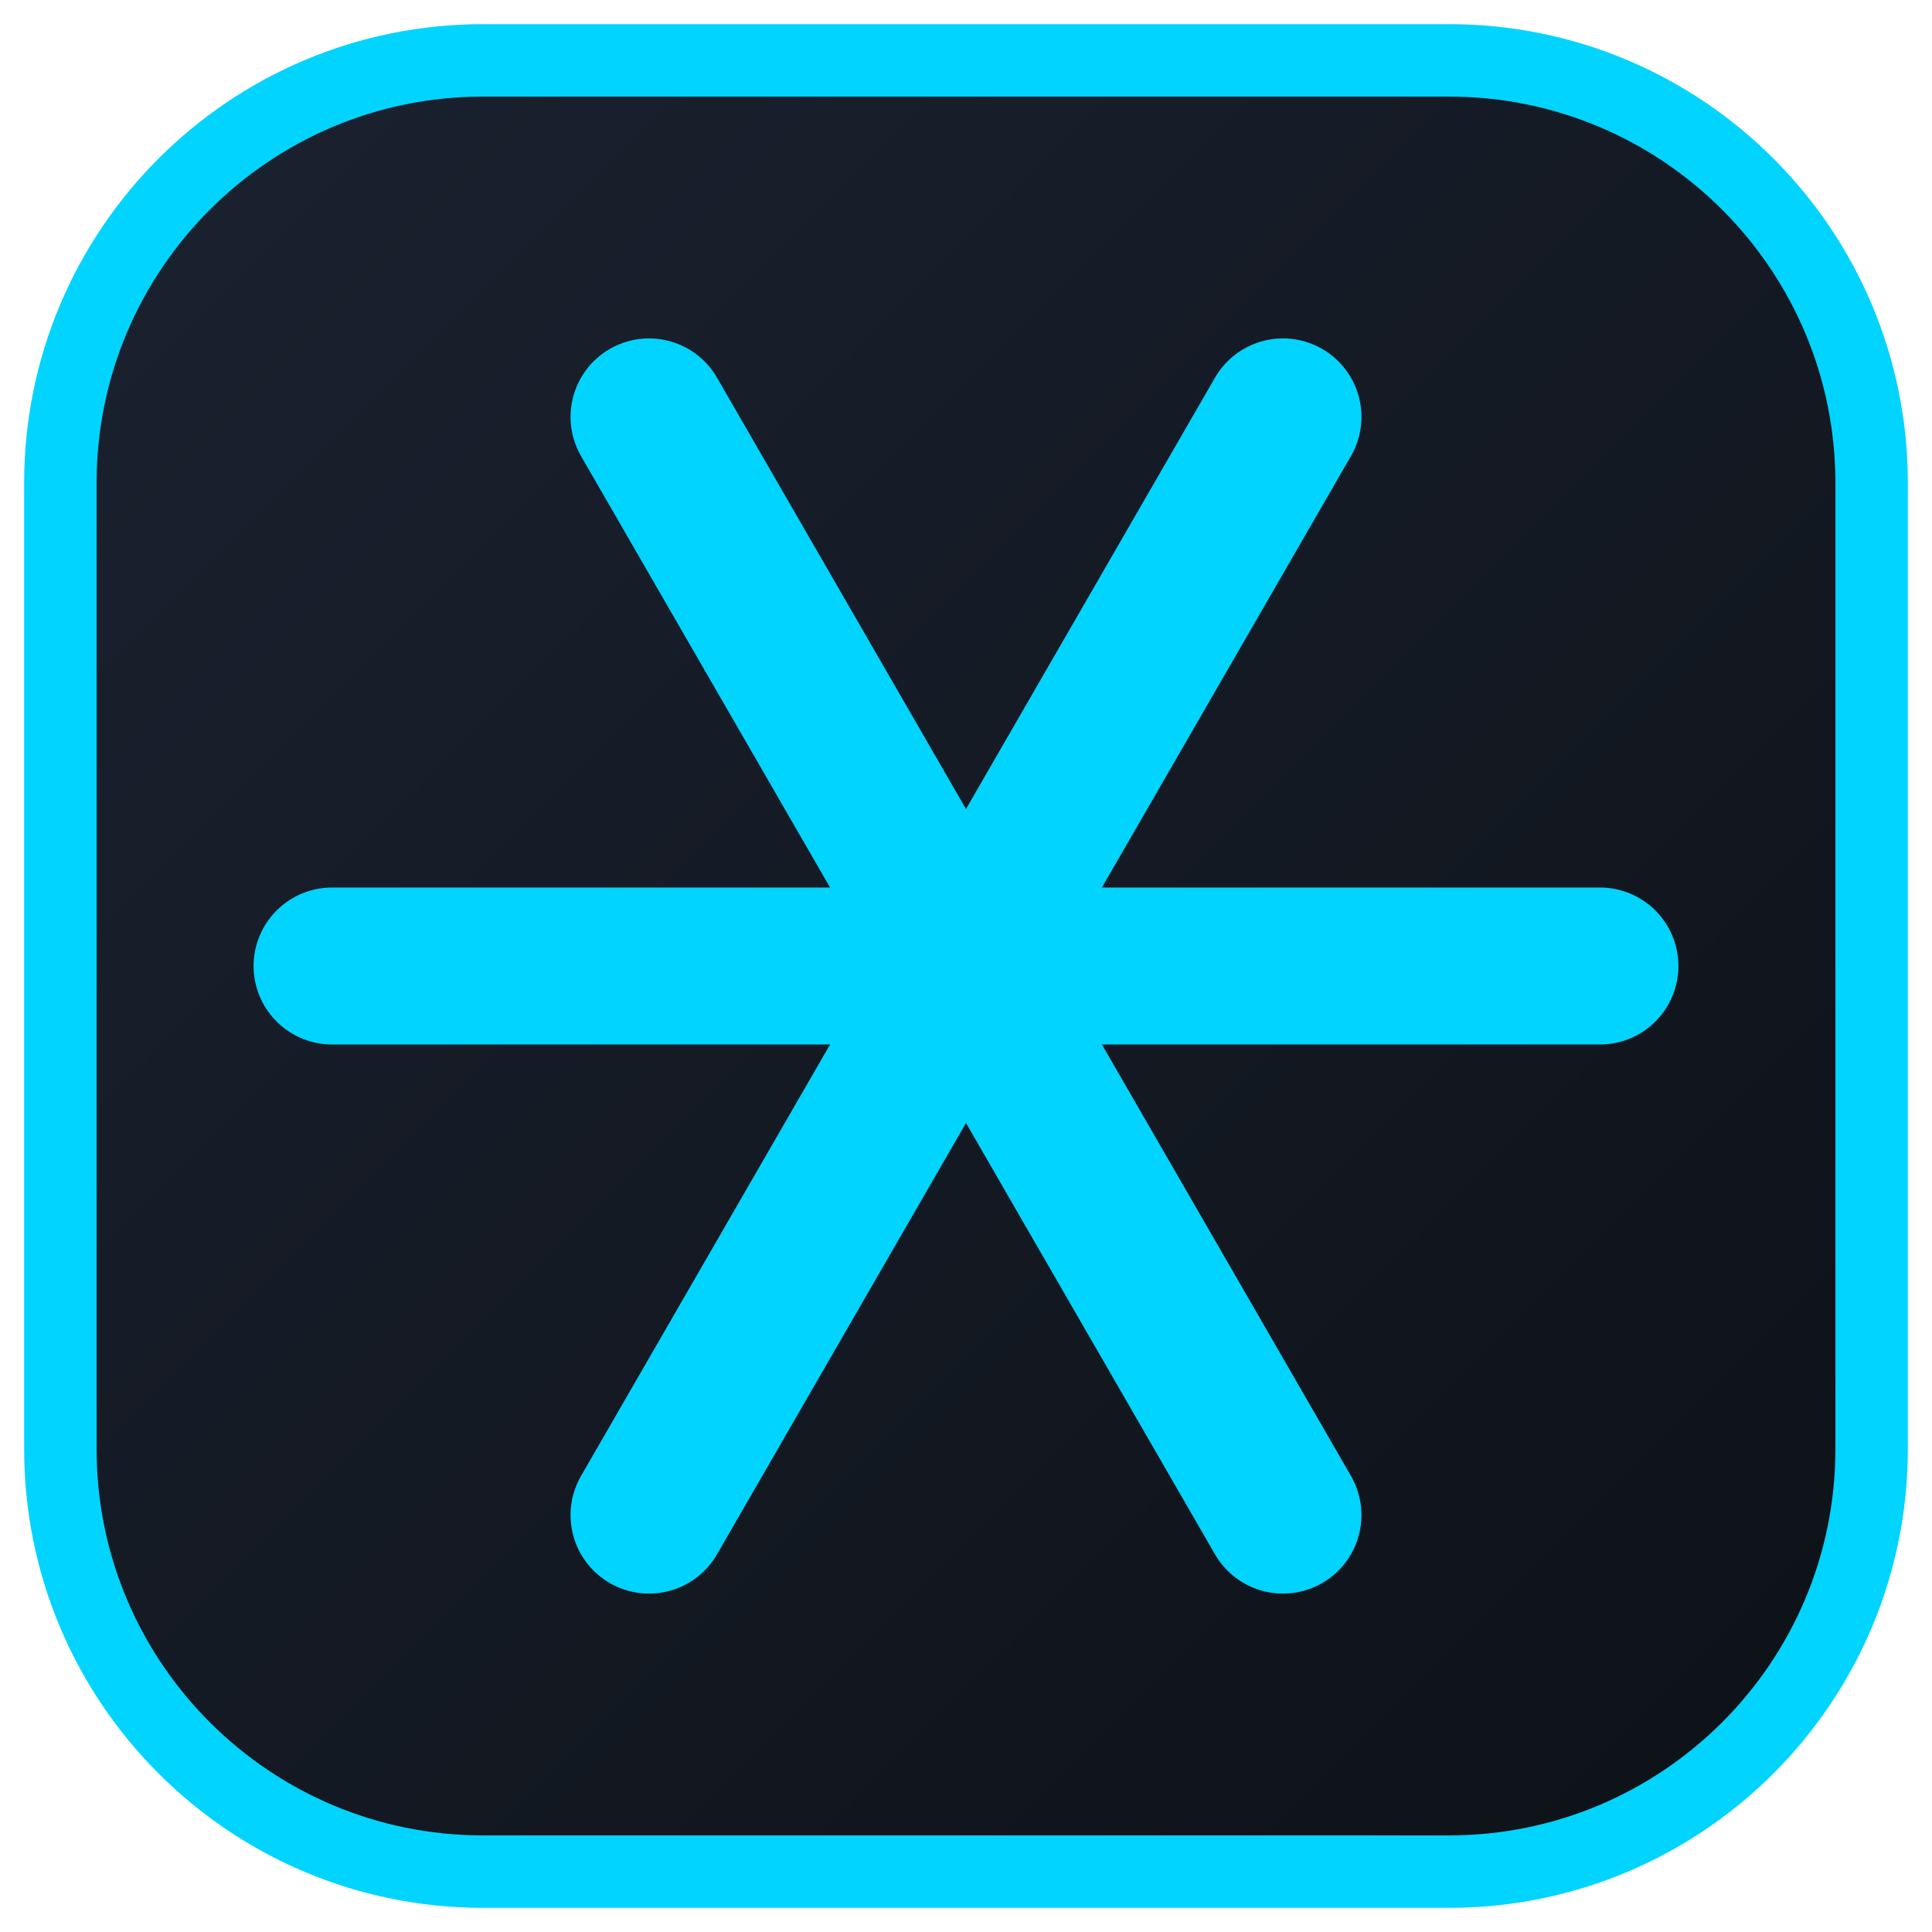
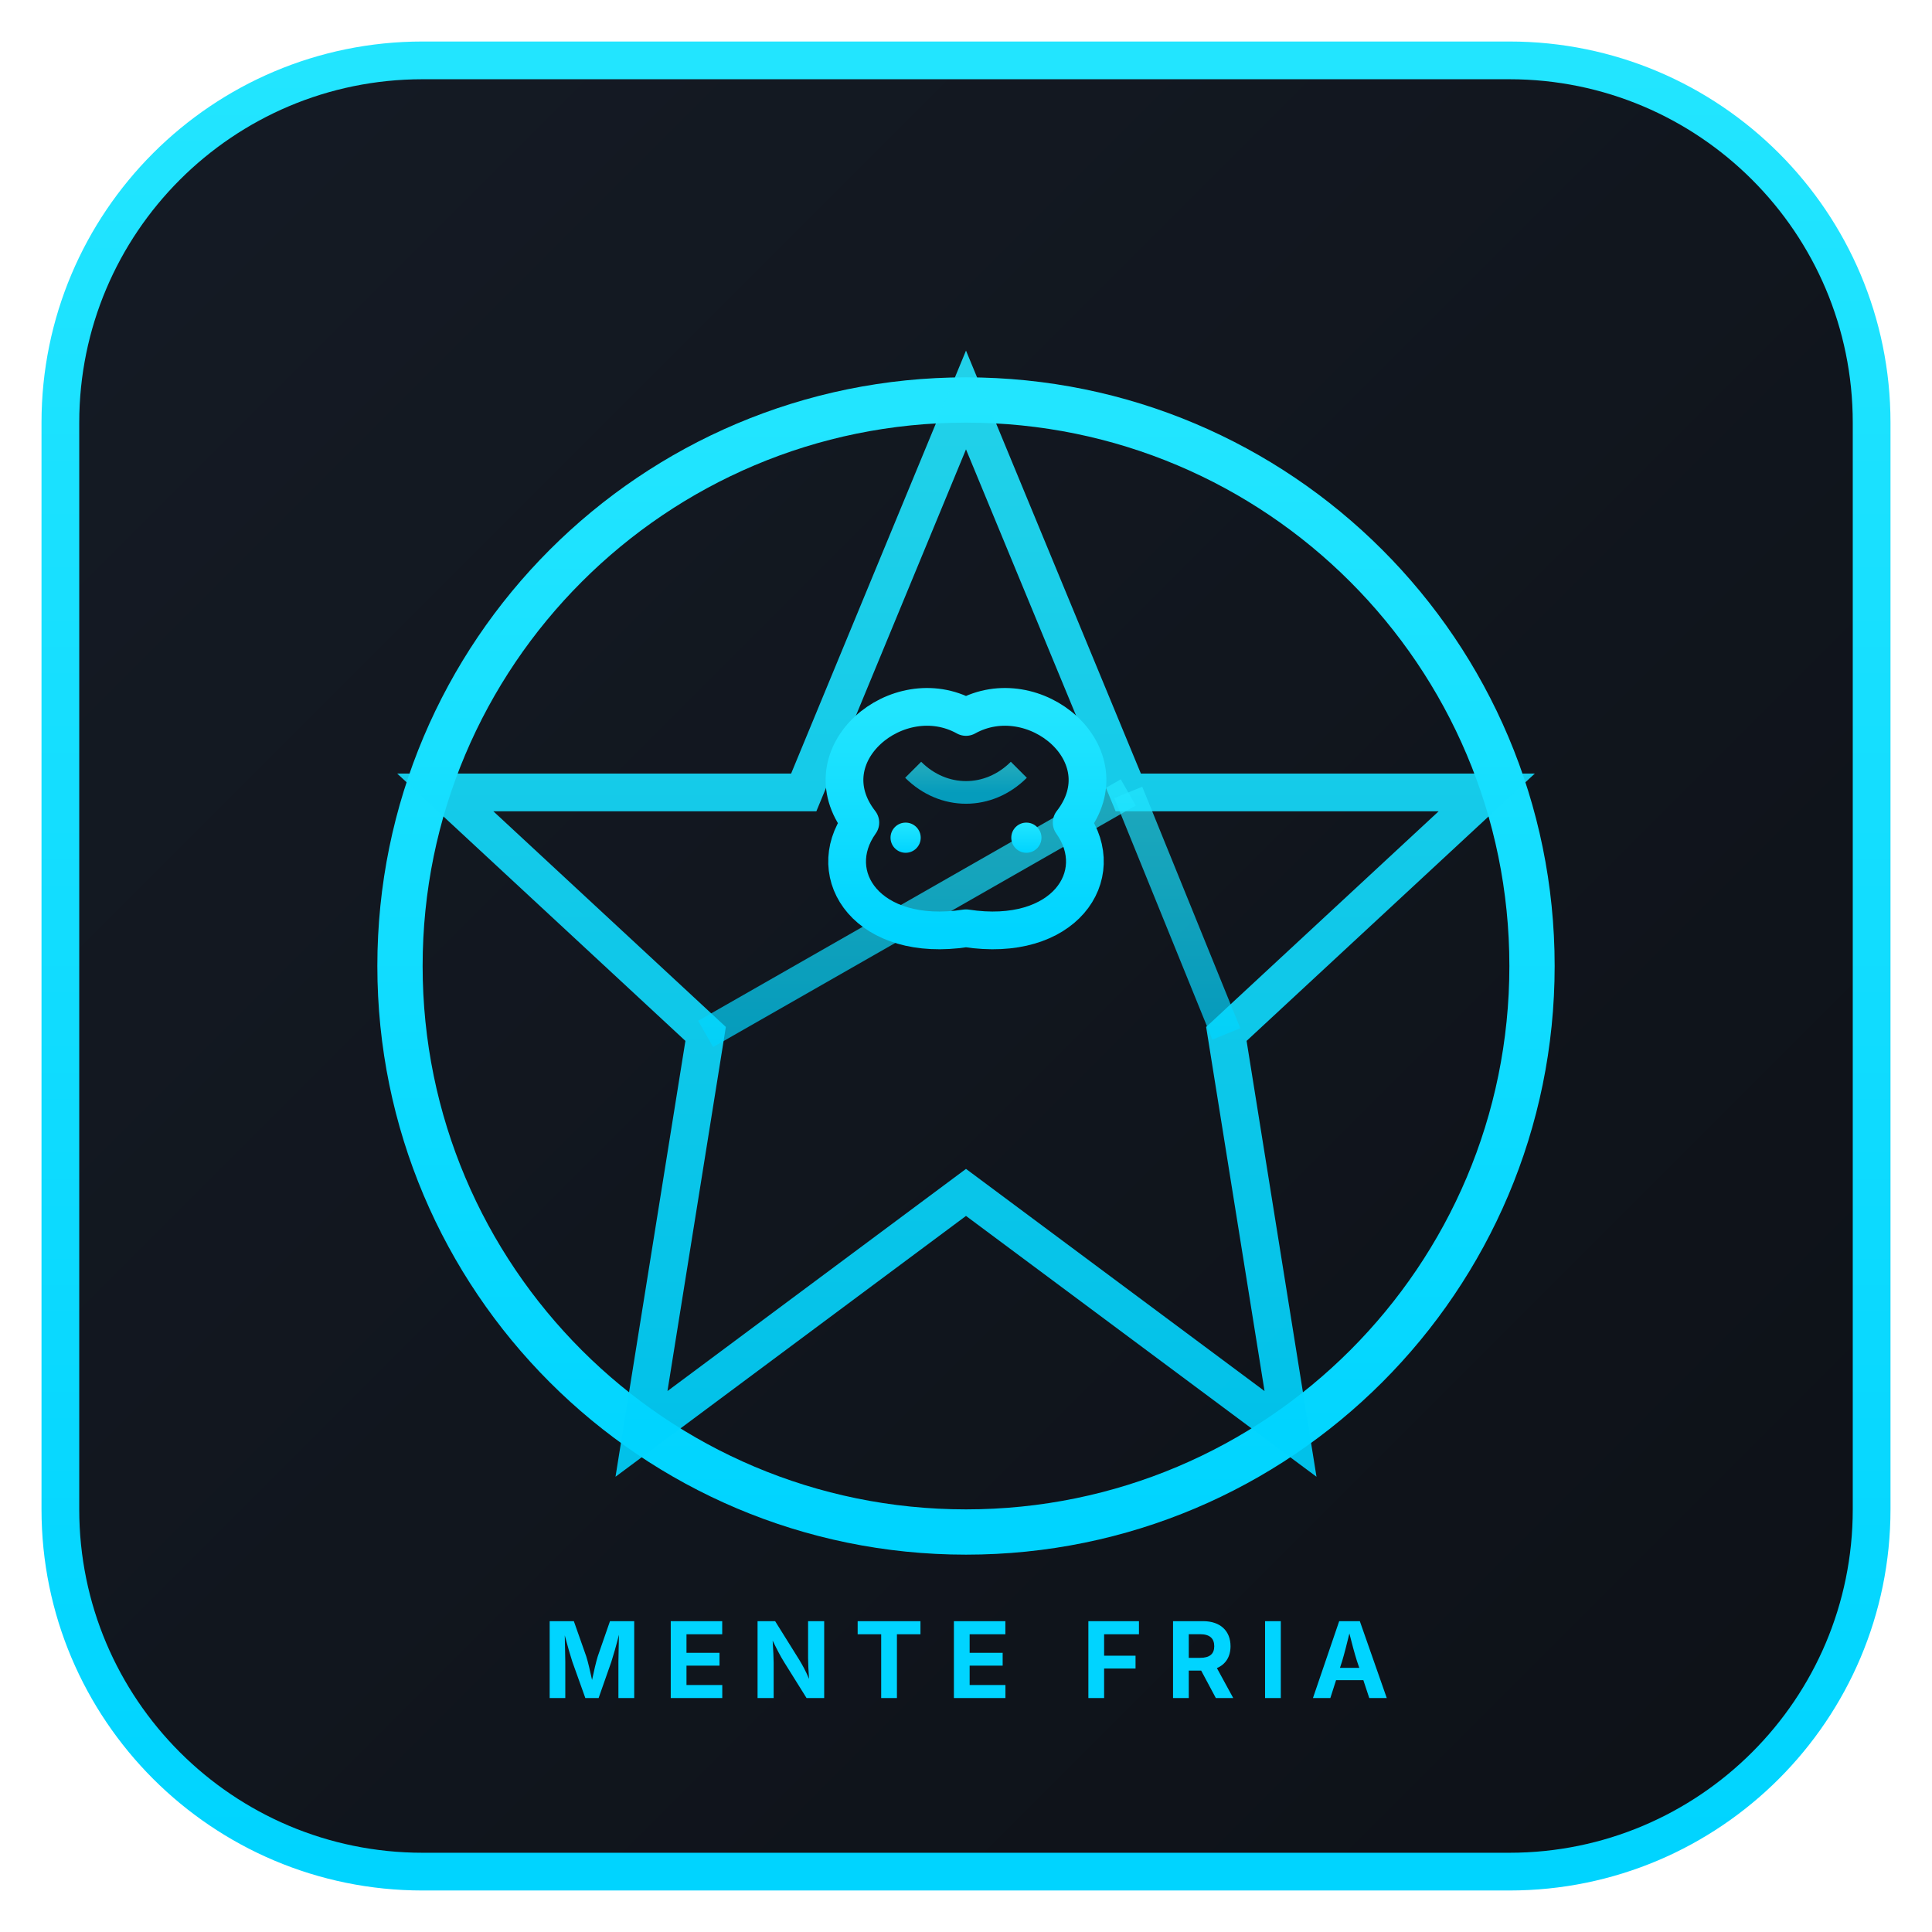
- <svg xmlns="http://www.w3.org/2000/svg" width="64" height="64" viewBox="0 0 64 64" role="img" aria-label="Mente Fria">
+ <svg xmlns="http://www.w3.org/2000/svg" width="512" height="512" viewBox="0 0 512 512" role="img" aria-label="Mente Fria - Cérebro + Bola de Futebol">
  <defs>
-     <linearGradient id="fundo" x1="0" y1="0" x2="1" y2="1">
-       <stop offset="0" stop-color="#1b2230" />
+     <linearGradient id="bg1" x1="0" y1="0" x2="1" y2="1">
+       <stop offset="0" stop-color="#151b25" />
      <stop offset="1" stop-color="#0d1117" />
    </linearGradient>
+     <linearGradient id="cyan1" x1="0" y1="0" x2="0" y2="1">
+       <stop offset="0" stop-color="#22e5ff" />
+       <stop offset="1" stop-color="#00d4ff" />
+     </linearGradient>
  </defs>
-   <rect x="2" y="2" width="60" height="60" rx="14" fill="url(#fundo)" stroke="#00d4ff" stroke-width="2.4" />
-   <g stroke="#00d4ff" stroke-width="5.2" stroke-linecap="round" fill="none">
-     <line x1="32" y1="32" x2="53" y2="32" />
-     <line x1="32" y1="32" x2="42.5" y2="50.19" />
-     <line x1="32" y1="32" x2="21.5" y2="50.19" />
-     <line x1="32" y1="32" x2="11" y2="32" />
-     <line x1="32" y1="32" x2="21.5" y2="13.81" />
-     <line x1="32" y1="32" x2="42.5" y2="13.81" />
+   <rect x="16" y="16" width="480" height="480" rx="96" fill="url(#bg1)" stroke="url(#cyan1)" stroke-width="10" />
+   <g transform="translate(256,256)">
+     <circle r="150" fill="none" stroke="url(#cyan1)" stroke-width="12" />
+     <polygon points="0,-150 43,-46 138,-46 69,18 86,124 0,60 -86,124 -69,18 -138,-46 -43,-46" fill="none" stroke="url(#cyan1)" stroke-width="10" opacity="0.9" />
+     <line x1="0" y1="-150" x2="0" y2="60" stroke="url(#cyan1)" stroke-width="8" opacity="0.7" />
+     <line x1="43" y1="-46" x2="-69" y2="18" stroke="url(#cyan1)" stroke-width="8" opacity="0.7" />
+     <line x1="138" y1="-46" x2="-43" y2="-46" stroke="url(#cyan1)" stroke-width="8" opacity="0.7" />
+     <line x1="69" y1="18" x2="43" y2="-46" stroke="url(#cyan1)" stroke-width="8" opacity="0.7" />
+     <g transform="translate(0,-28)">
+       <path d="M -28 -10 C -42 -28, -18 -48, 0 -38 C 18 -48, 42 -28, 28 -10 C 38 4, 26 22, 0 18 C -26 22, -38 4, -28 -10 Z" fill="none" stroke="url(#cyan1)" stroke-width="10" stroke-linejoin="round" />
+       <path d="M 0 -38 L 0 18" stroke="url(#cyan1)" stroke-width="6" opacity="0.6" />
+       <path d="M -14 -24 C -6 -16, 6 -16, 14 -24" stroke="url(#cyan1)" stroke-width="6" fill="none" opacity="0.7" />
+       <circle cx="-16" cy="-6" r="4" fill="url(#cyan1)" />
+       <circle cx="16" cy="-6" r="4" fill="url(#cyan1)" />
+     </g>
  </g>
-   <circle cx="32" cy="32" r="3.4" fill="#00d4ff" />
+   <text x="256" y="450" font-family="Inter, Arial, sans-serif" font-size="28" font-weight="700" text-anchor="middle" fill="#00d4ff" letter-spacing="6px">MENTE FRIA</text>
</svg>
